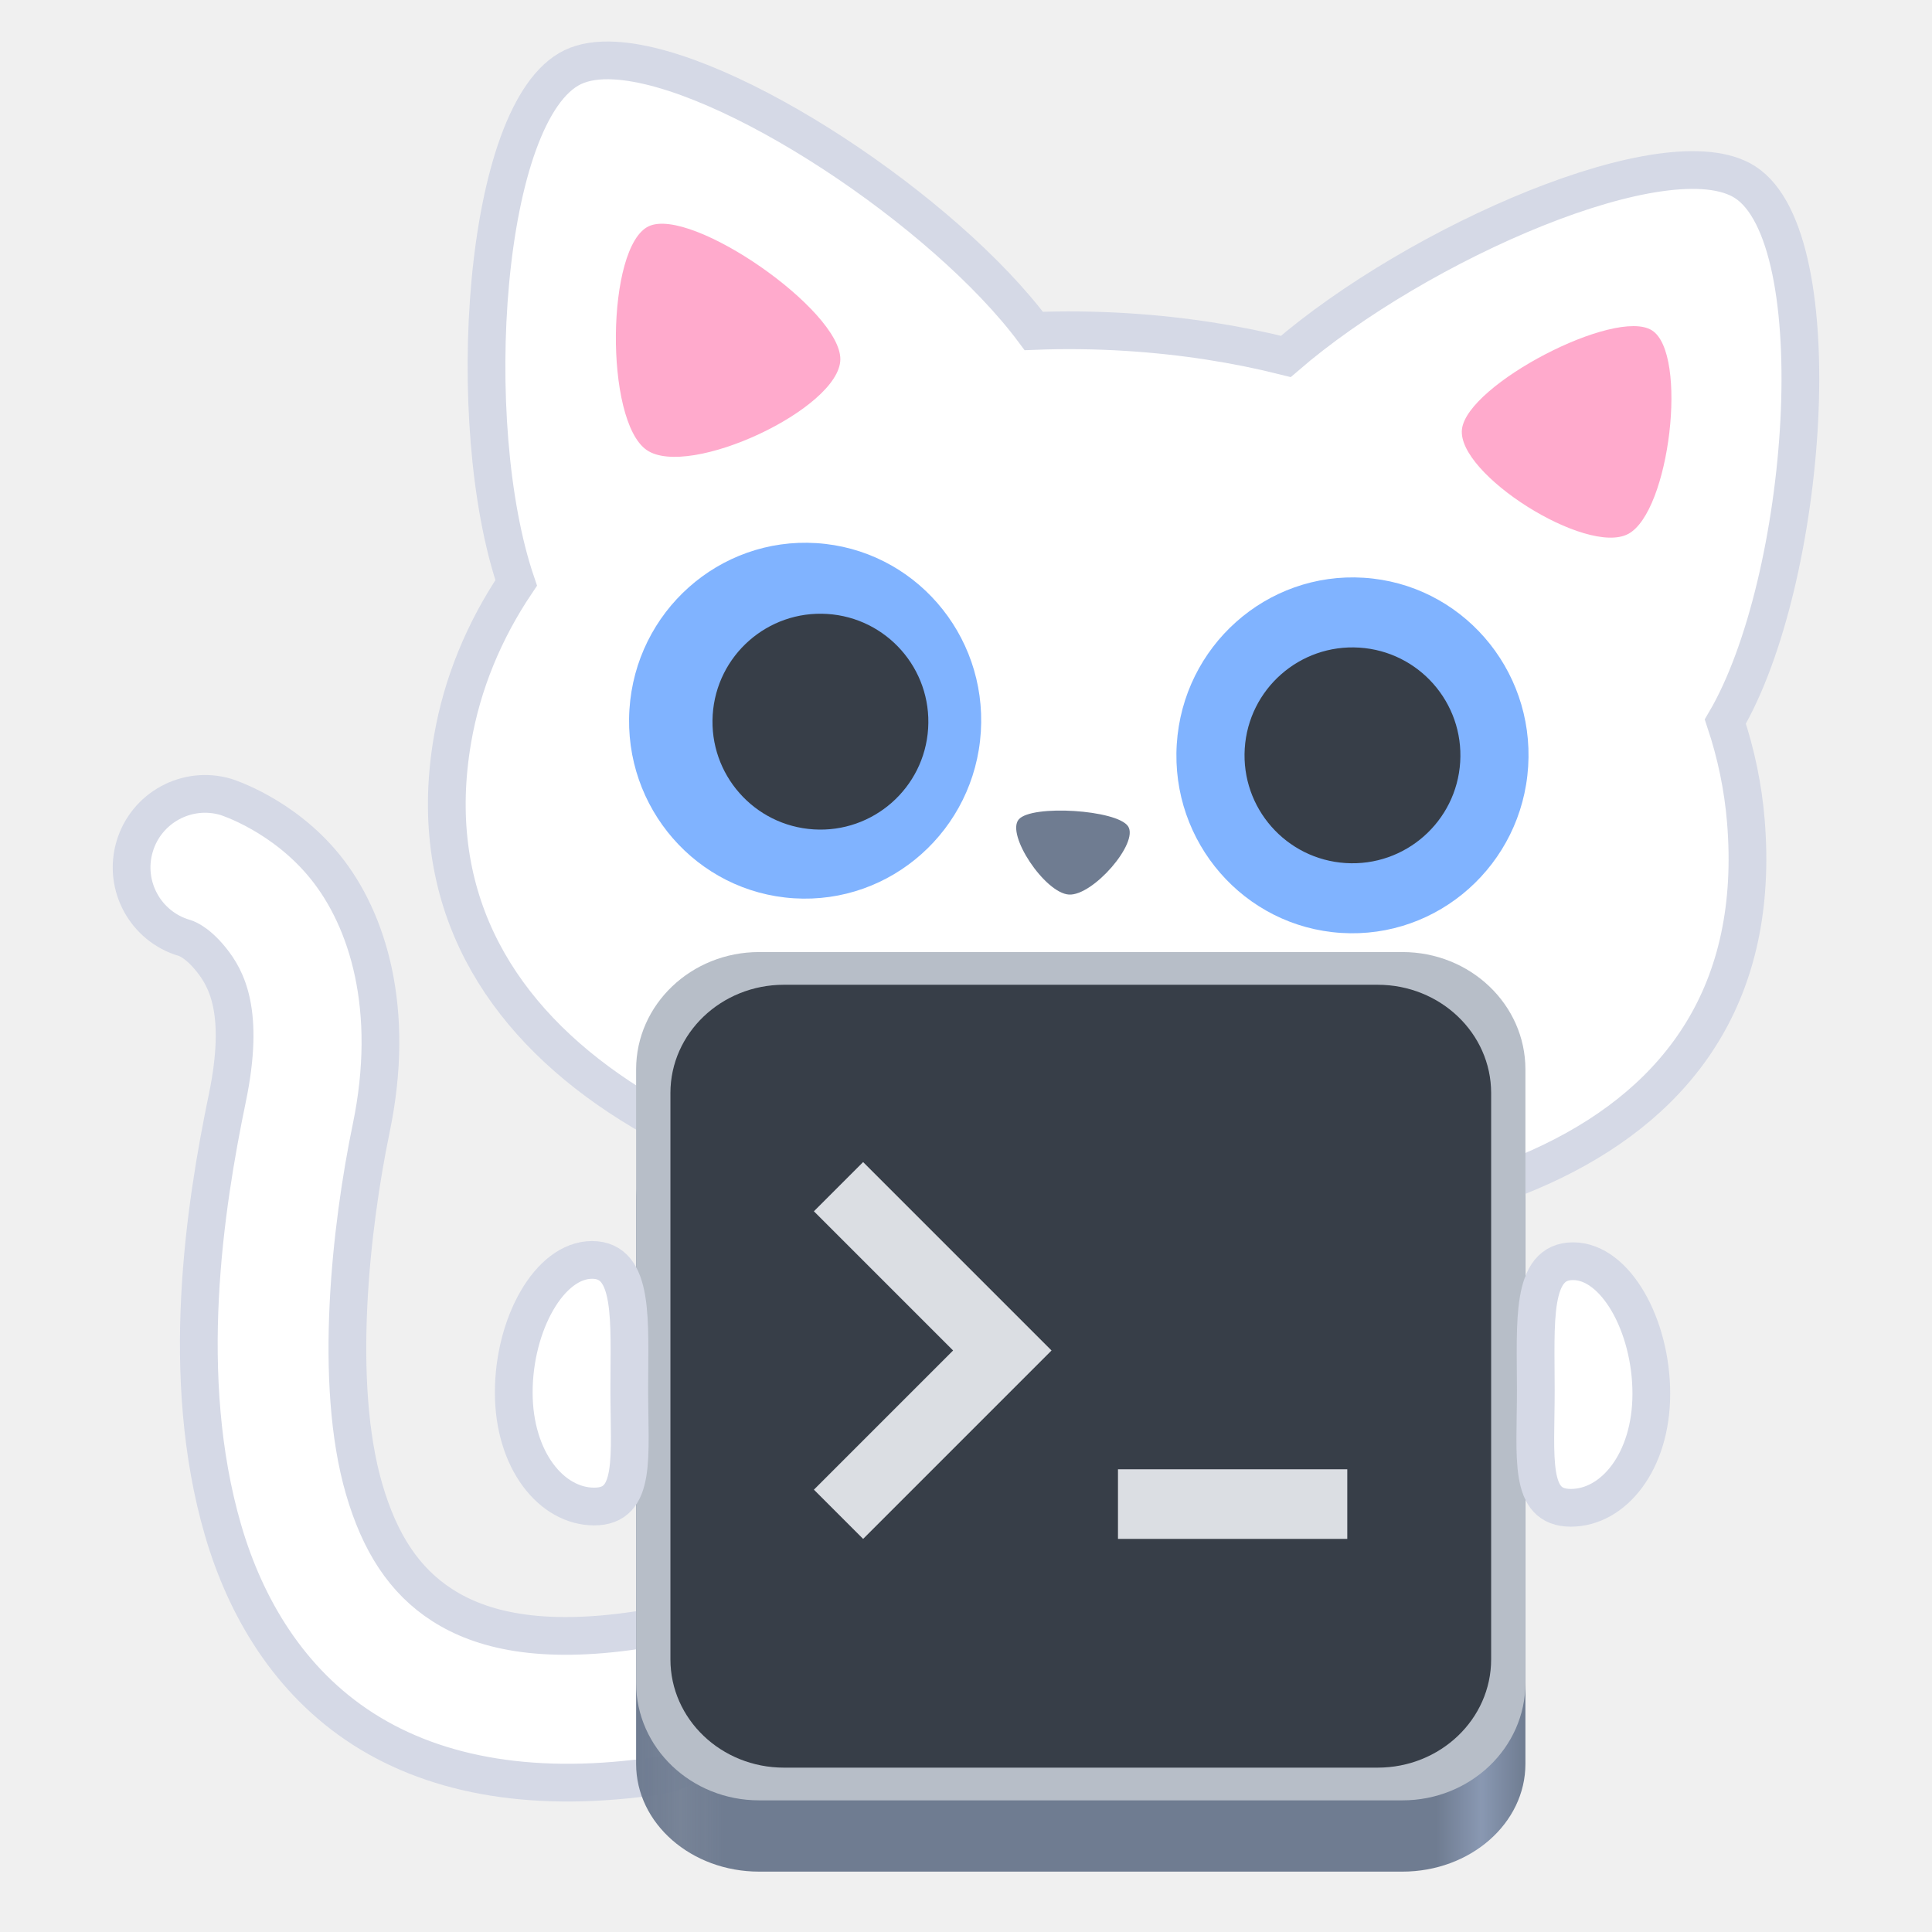
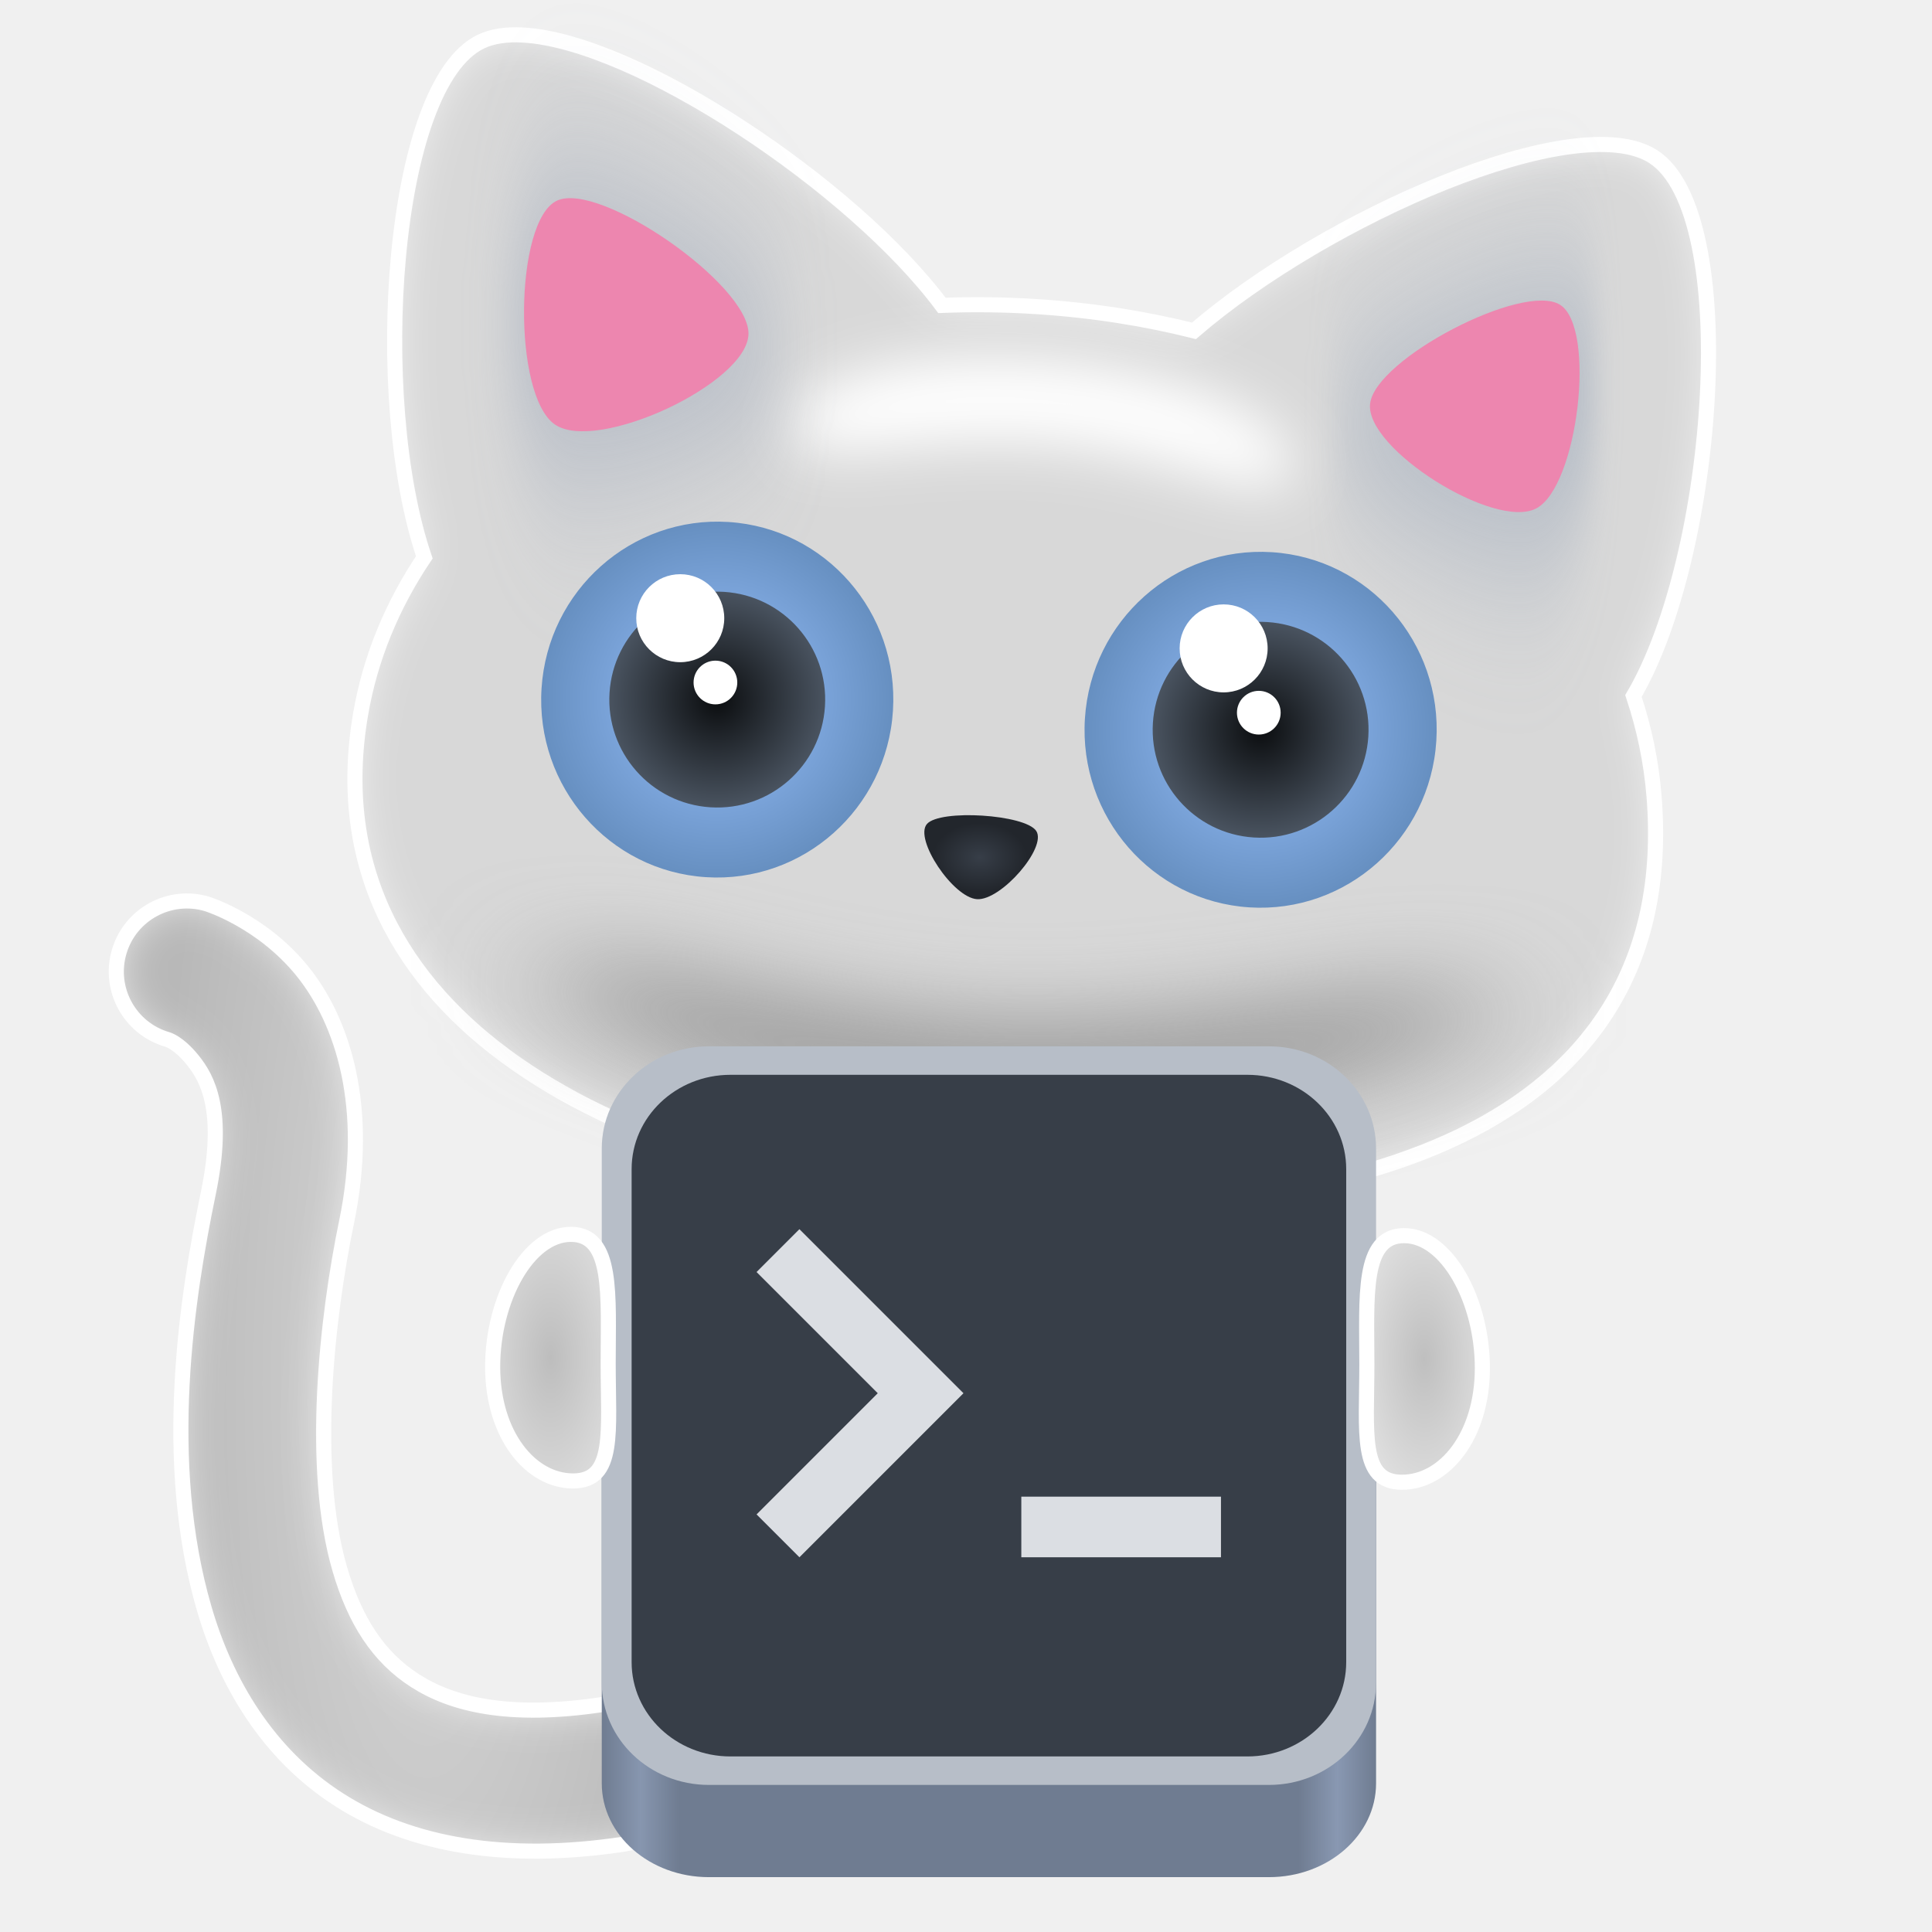
<svg xmlns="http://www.w3.org/2000/svg" xmlns:xlink="http://www.w3.org/1999/xlink" width="128" height="128" viewBox="0 0 128 128" version="1.1" id="svg5" xml:space="preserve">
  <defs id="defs2">
+     <linearGradient id="linearGradient519">
+       <stop style="stop-color:#373e48;stop-opacity:1;" offset="0" id="stop515" />
+       <stop style="stop-color:#22262c;stop-opacity:1;" offset="1" id="stop517" />
+     </linearGradient>
+     <linearGradient id="linearGradient8700">
+       <stop style="stop-color:#d8d8d8;stop-opacity:1;" offset="0" id="stop8696" />
+       <stop style="stop-color:#b8b8b8;stop-opacity:1;" offset="1" id="stop8698" />
+     </linearGradient>
+     <linearGradient id="linearGradient7474">
+       <stop style="stop-color:#bfbfbf;stop-opacity:1;" offset="0" id="stop7470" />
+       <stop style="stop-color:#ffffff;stop-opacity:1;" offset="1" id="stop7472" />
+     </linearGradient>
+     <linearGradient id="linearGradient7466">
+       <stop style="stop-color:#bdbdbd;stop-opacity:1;" offset="0" id="stop7462" />
+       <stop style="stop-color:#ffffff;stop-opacity:1;" offset="1" id="stop7464" />
+     </linearGradient>
+     <linearGradient id="linearGradient5925">
+       <stop style="stop-color:#99c2ff;stop-opacity:1;" offset="0" id="stop5921" />
+       <stop style="stop-color:#5079a5;stop-opacity:1;" offset="1" id="stop5923" />
+     </linearGradient>
+     <linearGradient id="linearGradient5915">
+       <stop style="stop-color:#0b0d0f;stop-opacity:1;" offset="0" id="stop5911" />
+       <stop style="stop-color:#525d6b;stop-opacity:1;" offset="1" id="stop5913" />
+     </linearGradient>
    <linearGradient id="linearGradient17078">
      <stop style="stop-color:#6f7c91;stop-opacity:1;" offset="0" id="stop17074" />
-       <stop style="stop-color:#6f7c91;stop-opacity:0.933;" offset="0.05" id="stop17169" />
+       <stop style="stop-color:#8796af;stop-opacity:1" offset="0.05" id="stop17169" />
      <stop style="stop-color:#6f7c91;stop-opacity:1;" offset="0.1" id="stop17171" />
      <stop style="stop-color:#6f7c91;stop-opacity:1;" offset="0.9" id="stop17175" />
      <stop style="stop-color:#8998b2;stop-opacity:1;" offset="0.95" id="stop17173" />
      <stop style="stop-color:#6f7c91;stop-opacity:1;" offset="1" id="stop17076" />
    </linearGradient>
    <linearGradient y2="236" x2="96" y1="236" x1="32" gradientTransform="translate(604.8168,170.5864)" gradientUnits="userSpaceOnUse" id="linearGradient1099" xlink:href="#linearGradient1036" />
    <linearGradient id="linearGradient1036">
      <stop id="stop1032" offset="0" style="stop-color:#d5d3cf;stop-opacity:1;" />
      <stop id="stop1034" offset="1" style="stop-color:#f6f5f4;stop-opacity:1" />
    </linearGradient>
    <radialGradient r="32" fy="-76" fx="-244" cy="-76" cx="-244" gradientTransform="matrix(0.8833333,0,0,0.8833333,-460.3502,463.1197)" gradientUnits="userSpaceOnUse" id="radialGradient1103" xlink:href="#linearGradient1069" />
    <linearGradient id="linearGradient1069">
      <stop id="stop1065" offset="0" style="stop-color:#d5d3cf;stop-opacity:1" />
      <stop id="stop1067-1" offset="1" style="stop-color:#949390;stop-opacity:1" />
    </linearGradient>
    <linearGradient gradientUnits="userSpaceOnUse" y2="232" x2="64" y1="262.5" x1="64" id="linearGradient1027" xlink:href="#linearGradient1025" gradientTransform="translate(-470.5864,432.8168)" />
    <linearGradient id="linearGradient1025">
      <stop id="stop1021" offset="0" style="stop-color:#9a9996;stop-opacity:1" />
      <stop id="stop1023" offset="1" style="stop-color:#77767b;stop-opacity:1" />
    </linearGradient>
    <clipPath clipPathUnits="userSpaceOnUse" id="clipPath1609-7">
      <path id="path1611-5" d="m 252,116 28,-28 v -8 h -36 v 36 z" style="fill:#e74747;stroke:none;stroke-width:0.25px;stroke-linecap:butt;stroke-linejoin:miter;stroke-opacity:1" />
    </clipPath>
    <radialGradient r="32" fy="-76" fx="-244" cy="-76" cx="-244" gradientTransform="matrix(0.8833333,0,0,0.8833333,-460.3502,463.1197)" gradientUnits="userSpaceOnUse" id="radialGradient1103-5" xlink:href="#linearGradient1069" />
    <clipPath clipPathUnits="userSpaceOnUse" id="clipPath1609-7-7">
      <path id="path1611-5-0" d="m 252,116 28,-28 v -8 h -36 v 36 z" style="fill:#e74747;stroke:none;stroke-width:0.25px;stroke-linecap:butt;stroke-linejoin:miter;stroke-opacity:1" />
    </clipPath>
    <clipPath clipPathUnits="userSpaceOnUse" id="clipPath744">
      <rect style="fill:#1e88e5;fill-opacity:1;stroke-width:0.265" id="rect746" width="541.867" height="541.867" x="0" y="1.5987212e-14" rx="79.375" ry="79.375" />
    </clipPath>
    <clipPath clipPathUnits="userSpaceOnUse" id="clipPath62">
      <rect style="fill:#1e88e5;fill-opacity:1;stroke-width:0.265" id="rect64" width="541.867" height="541.867" x="2.2507105e-05" y="-0.422" rx="79.375" ry="79.375" />
    </clipPath>
    <radialGradient r="32" fy="-76" fx="-244" cy="-76" cx="-244" gradientTransform="matrix(0.8833333,0,0,0.8833333,-460.3502,463.1197)" gradientUnits="userSpaceOnUse" id="radialGradient1103-6" xlink:href="#linearGradient1069" />
    <clipPath clipPathUnits="userSpaceOnUse" id="clipPath1609-7-2">
      <path id="path1611-5-3" d="m 252,116 28,-28 v -8 h -36 v 36 z" style="fill:#e74747;stroke:none;stroke-width:0.25px;stroke-linecap:butt;stroke-linejoin:miter;stroke-opacity:1" />
    </clipPath>
    <clipPath clipPathUnits="userSpaceOnUse" id="clipPath151">
      <rect style="fill:#999999;fill-opacity:1;stroke-width:0.265" id="rect153" width="541.867" height="541.867" x="-1.1368684e-13" y="-1.5987212e-14" rx="79.375" ry="79.375" />
    </clipPath>
    <clipPath clipPathUnits="userSpaceOnUse" id="clipPath1389">
      <g id="g1393" style="fill:#000000" transform="translate(-323.5837,74.511)">
        <path style="color:#000000;stroke-width:0.258;-inkscape-stroke:none" d="m 79.375,0 h 383.117 c 43.974,0 79.375,33.673 79.375,75.499 V 439.909 c 0,41.827 -35.401,75.499 -79.375,75.499 H 79.375 C 35.401,515.408 0,481.736 0,439.909 V 75.499 C 0,33.673 35.401,0 79.375,0 Z" id="path1391" />
      </g>
    </clipPath>
    <clipPath clipPathUnits="userSpaceOnUse" id="clipPath7585">
      <rect style="fill:#333333;fill-opacity:1;stroke-width:0.013" id="rect7587" width="27.32" height="27.32" x="114.565" y="35.763" rx="4.002" ry="4.002" />
    </clipPath>
    <clipPath clipPathUnits="userSpaceOnUse" id="clipPath1389-6">
      <g id="g1393-2" style="fill:#000000" transform="translate(-323.5837,74.511)">
        <path style="color:#000000;stroke-width:0.258;-inkscape-stroke:none" d="m 79.375,0 h 383.117 c 43.974,0 79.375,33.673 79.375,75.499 V 439.909 c 0,41.827 -35.401,75.499 -79.375,75.499 H 79.375 C 35.401,515.408 0,481.736 0,439.909 V 75.499 C 0,33.673 35.401,0 79.375,0 Z" id="path1391-9" />
      </g>
    </clipPath>
    <radialGradient r="32" fy="-76" fx="-244" cy="-76" cx="-244" gradientTransform="matrix(0.8833333,0,0,0.8833333,-460.3502,463.1197)" gradientUnits="userSpaceOnUse" id="radialGradient1103-56" xlink:href="#linearGradient1069" />
    <clipPath clipPathUnits="userSpaceOnUse" id="clipPath1609-7-0">
      <path id="path1611-5-9" d="m 252,116 28,-28 v -8 h -36 v 36 z" style="fill:#e74747;stroke:none;stroke-width:0.25px;stroke-linecap:butt;stroke-linejoin:miter;stroke-opacity:1" />
    </clipPath>
    <radialGradient r="32" fy="-76" fx="-244" cy="-76" cx="-244" gradientTransform="matrix(0.8833333,0,0,0.8833333,-460.3502,463.1197)" gradientUnits="userSpaceOnUse" id="radialGradient1103-5-8" xlink:href="#linearGradient1069" />
    <clipPath clipPathUnits="userSpaceOnUse" id="clipPath1609-7-7-9">
      <path id="path1611-5-0-2" d="m 252,116 28,-28 v -8 h -36 v 36 z" style="fill:#e74747;stroke:none;stroke-width:0.25px;stroke-linecap:butt;stroke-linejoin:miter;stroke-opacity:1" />
    </clipPath>
    <clipPath clipPathUnits="userSpaceOnUse" id="clipPath744-0">
      <rect style="fill:#1e88e5;fill-opacity:1;stroke-width:0.265" id="rect746-2" width="541.867" height="541.867" x="0" y="1.5987212e-14" rx="79.375" ry="79.375" />
    </clipPath>
    <clipPath clipPathUnits="userSpaceOnUse" id="clipPath62-3">
      <rect style="fill:#1e88e5;fill-opacity:1;stroke-width:0.265" id="rect64-7" width="541.867" height="541.867" x="2.2507105e-05" y="-0.422" rx="79.375" ry="79.375" />
    </clipPath>
    <radialGradient r="32" fy="-76" fx="-244" cy="-76" cx="-244" gradientTransform="matrix(0.8833333,0,0,0.8833333,-460.3502,463.1197)" gradientUnits="userSpaceOnUse" id="radialGradient1103-6-5" xlink:href="#linearGradient1069" />
    <clipPath clipPathUnits="userSpaceOnUse" id="clipPath1609-7-2-2">
      <path id="path1611-5-3-2" d="m 252,116 28,-28 v -8 h -36 v 36 z" style="fill:#e74747;stroke:none;stroke-width:0.25px;stroke-linecap:butt;stroke-linejoin:miter;stroke-opacity:1" />
    </clipPath>
    <clipPath clipPathUnits="userSpaceOnUse" id="clipPath151-8">
      <rect style="fill:#999999;fill-opacity:1;stroke-width:0.265" id="rect153-9" width="541.867" height="541.867" x="-1.1368684e-13" y="-1.5987212e-14" rx="79.375" ry="79.375" />
    </clipPath>
    <clipPath clipPathUnits="userSpaceOnUse" id="clipPath1389-7">
      <g id="g1393-3" style="fill:#000000" transform="translate(-323.5837,74.511)">
        <path style="color:#000000;stroke-width:0.258;-inkscape-stroke:none" d="m 79.375,0 h 383.117 c 43.974,0 79.375,33.673 79.375,75.499 V 439.909 c 0,41.827 -35.401,75.499 -79.375,75.499 H 79.375 C 35.401,515.408 0,481.736 0,439.909 V 75.499 C 0,33.673 35.401,0 79.375,0 Z" id="path1391-6" />
      </g>
    </clipPath>
    <clipPath clipPathUnits="userSpaceOnUse" id="clipPath7585-1">
      <rect style="fill:#333333;fill-opacity:1;stroke-width:0.013" id="rect7587-2" width="27.32" height="27.32" x="114.565" y="35.763" rx="4.002" ry="4.002" />
    </clipPath>
    <clipPath clipPathUnits="userSpaceOnUse" id="clipPath1389-6-9">
      <g id="g1393-2-3" style="fill:#000000" transform="translate(-323.5837,74.511)">
        <path style="color:#000000;stroke-width:0.258;-inkscape-stroke:none" d="m 79.375,0 h 383.117 c 43.974,0 79.375,33.673 79.375,75.499 V 439.909 c 0,41.827 -35.401,75.499 -79.375,75.499 H 79.375 C 35.401,515.408 0,481.736 0,439.909 V 75.499 C 0,33.673 35.401,0 79.375,0 Z" id="path1391-9-1" />
      </g>
    </clipPath>
-     <linearGradient xlink:href="#linearGradient17078" id="linearGradient17080" x1="42.144" y1="98.199" x2="101.063" y2="98.199" gradientUnits="userSpaceOnUse" />
+     <linearGradient xlink:href="#linearGradient17078" id="linearGradient17080" x1="42.144" y1="98.199" x2="101.063" y2="98.199" gradientUnits="userSpaceOnUse" gradientTransform="matrix(0.8706726,0,0,0.8706726,3.29804,18.09703)" />
+     <filter style="color-interpolation-filters:sRGB;" id="filter1942" x="-0.152" y="-0.096" width="1.305" height="1.272">
+       <feFlood flood-opacity="0.353" flood-color="rgb(0,0,0)" result="flood" id="feFlood1932" />
+       <feComposite in="flood" in2="SourceGraphic" operator="in" result="composite1" id="feComposite1934" />
+       <feGaussianBlur in="composite1" stdDeviation="1" result="blur" id="feGaussianBlur1936" />
+       <feOffset dx="0" dy="2" result="offset" id="feOffset1938" />
+       <feComposite in="SourceGraphic" in2="offset" operator="over" result="composite2" id="feComposite1940" />
+     </filter>
+     <filter style="color-interpolation-filters:sRGB;" id="filter1954" x="-0.158" y="-0.52" width="1.316" height="2.474">
+       <feFlood flood-opacity="0.353" flood-color="rgb(0,0,0)" result="flood" id="feFlood1944" />
+       <feComposite in="flood" in2="SourceGraphic" operator="in" result="composite1" id="feComposite1946" />
+       <feGaussianBlur in="composite1" stdDeviation="1" result="blur" id="feGaussianBlur1948" />
+       <feOffset dx="0" dy="2" result="offset" id="feOffset1950" />
+       <feComposite in="SourceGraphic" in2="offset" operator="over" result="composite2" id="feComposite1952" />
+     </filter>
+     <filter style="color-interpolation-filters:sRGB" id="filter3880" x="-0.161" y="-0.787" width="1.322" height="2.574">
+       <feGaussianBlur stdDeviation="4.533" id="feGaussianBlur3882" />
+     </filter>
+     <filter style="color-interpolation-filters:sRGB" id="filter5463" x="-0.136" y="-0.514" width="1.271" height="2.028">
+       <feGaussianBlur stdDeviation="1.88" id="feGaussianBlur5465" />
+     </filter>
+     <filter style="color-interpolation-filters:sRGB" id="filter5469" x="-0.496" y="-0.511" width="1.992" height="2.021">
+       <feGaussianBlur stdDeviation="1.05" id="feGaussianBlur5471" />
+     </filter>
+     <filter style="color-interpolation-filters:sRGB" id="filter5475" x="-0.494" y="-0.508" width="1.987" height="2.016">
+       <feGaussianBlur stdDeviation="1.044" id="feGaussianBlur5477" />
+     </filter>
+     <filter style="color-interpolation-filters:sRGB;" id="filter5585" x="-0.116" y="-0.069" width="1.231" height="1.138">
+       <feFlood flood-opacity="1" flood-color="rgb(255,255,255)" result="flood" id="feFlood5575" />
+       <feComposite in="flood" in2="SourceGraphic" operator="out" result="composite1" id="feComposite5577" />
+       <feGaussianBlur in="composite1" stdDeviation="1.6" result="blur" id="feGaussianBlur5579" />
+       <feOffset dx="0" dy="0" result="offset" id="feOffset5581" />
+       <feComposite in="offset" in2="SourceGraphic" operator="atop" result="composite2" id="feComposite5583" />
+     </filter>
+     <radialGradient xlink:href="#linearGradient5915" id="radialGradient5919" cx="92.586" cy="44.284" fx="92.586" fy="44.284" r="7.151" gradientUnits="userSpaceOnUse" gradientTransform="matrix(1.13422,-0.07177745,0.07177745,1.13422,-63.85105,-2.257064)" />
+     <radialGradient xlink:href="#linearGradient5925" id="radialGradient5927" cx="92.586" cy="44.284" fx="92.586" fy="44.284" r="11.664" gradientTransform="matrix(1.411576,0.284084,-0.2871423,1.426772,-73.63598,-48.16031)" gradientUnits="userSpaceOnUse" />
+     <radialGradient xlink:href="#linearGradient5915" id="radialGradient5937" gradientUnits="userSpaceOnUse" gradientTransform="matrix(1.13422,-0.07177745,0.07177745,1.13422,-27.7966,-2.534715)" cx="92.586" cy="44.284" fx="92.586" fy="44.284" r="7.151" />
+     <radialGradient xlink:href="#linearGradient5925" id="radialGradient5939" gradientUnits="userSpaceOnUse" gradientTransform="matrix(1.411576,0.284084,-0.2871423,1.426772,-37.58154,-48.43797)" cx="92.586" cy="44.284" fx="92.586" fy="44.284" r="11.664" />
+     <radialGradient xlink:href="#linearGradient7466" id="radialGradient7468" cx="39.881" cy="91.642" fx="39.881" fy="91.642" r="3.843" gradientTransform="matrix(2.576615,0,0,5.476597,-66.15088,-410.2423)" gradientUnits="userSpaceOnUse" />
+     <radialGradient xlink:href="#linearGradient7474" id="radialGradient7476" cx="103.561" cy="91.727" fx="103.561" fy="91.727" r="3.843" gradientTransform="matrix(2.312734,0,0,4.91572,-145.0185,-359.1758)" gradientUnits="userSpaceOnUse" />
+     <radialGradient xlink:href="#linearGradient8700" id="radialGradient8702" cx="20.714" cy="83.003" fx="20.714" fy="83.003" r="18.785" gradientTransform="matrix(1.001495,0.02060294,-0.07552982,3.671454,14.52682,-216.7481)" gradientUnits="userSpaceOnUse" />
+     <radialGradient xlink:href="#linearGradient519" id="radialGradient521" cx="106.449" cy="139.971" fx="106.449" fy="139.971" r="2.539" gradientTransform="matrix(0.8254516,-0.0689419,0.03845992,0.8020817,13.19728,35.04158)" gradientUnits="userSpaceOnUse" />
  </defs>
  <g id="layer2">
-     <path style="color:#000000;fill:#ffffff;fill-opacity:1;stroke-width:2.5;stroke-linecap:round;stroke-dasharray:none;stroke:#d5d9e6;stroke-opacity:1" d="m 14.964,52.797 a 4.868,4.868 0 0 0 -6.044,3.291 4.868,4.868 0 0 0 3.291,6.05 c 0,0 0.758,0.17 1.771,1.424 1.013,1.254 2.267,3.464 1.078,9.194 -1.485,7.157 -3.24,18.468 -0.282,28.622 1.479,5.077 4.361,10.026 9.303,13.185 4.942,3.159 11.544,4.273 19.588,3.067 a 4.868,4.868 0 0 0 4.093,-5.537 4.868,4.868 0 0 0 -5.537,-4.093 c -6.455,0.968 -10.35,-0.007 -12.903,-1.643 -2.553,-1.632 -4.168,-4.167 -5.197,-7.699 C 22.069,91.595 23.255,81.196 24.595,74.74 26.23,66.858 24.366,60.926 21.553,57.442 18.741,53.959 14.964,52.797 14.964,52.797 Z" id="path9314" />
-     <rect style="fill:url(#linearGradient17080);fill-opacity:1;stroke-width:0.885;stroke-linecap:round" id="rect8848" width="58.919" height="51.603" x="42.144" y="72.397" rx="8.151" ry="7.138" />
-     <path id="path354" style="fill:#ffffff;fill-opacity:1;stroke-width:2.5;stroke-linecap:round;stroke:#d5d9e6;stroke-opacity:1;stroke-dasharray:none" d="M 40.728,4.014 C 39.643,3.954 38.702,4.088 37.952,4.447 31.967,7.308 30.614,28.094 34.198,38.619 32.066,41.793 30.619,45.287 29.982,48.986 26.517,69.105 47.284,79.894 70.946,81.391 c 23.662,1.497 46.573,-4.396 44.723,-26.982 -0.184,-2.246 -0.645,-4.457 -1.361,-6.605 5.471,-9.315 7.156,-31.968 1.311,-35.733 -5.091,-3.28 -21.719,4.023 -30.429,11.543 -3.29,-0.826 -6.795,-1.376 -10.486,-1.61 -2.117,-0.134 -4.189,-0.156 -6.212,-0.076 C 62.611,14.025 48.227,4.421 40.728,4.014 Z" />
-     <ellipse style="fill:#80b3ff;stroke-width:0.933;stroke-linecap:round" id="path2459" cx="92.586" cy="44.284" rx="11.664" ry="11.789" transform="rotate(3.62105)" />
-     <ellipse style="fill:#80b3ff;stroke-width:0.933;stroke-linecap:round" id="ellipse2461" cx="56.251" cy="44.284" rx="11.664" ry="11.789" transform="rotate(3.62105)" />
-     <circle style="fill:#373e48;fill-opacity:1;stroke-width:0.828;stroke-linecap:round" id="path3241" cx="92.586" cy="44.284" r="7.151" transform="rotate(3.62105)" />
-     <circle style="fill:#373e48;fill-opacity:1;stroke-width:0.828;stroke-linecap:round" id="circle3243" cx="57.266" cy="44.284" r="7.151" transform="rotate(3.62105)" />
-     <path style="fill:#6f7c91;stroke-width:0.464;stroke-linecap:round" id="path4749" d="m 108.894,138.203 c 0.538,0.932 -1.369,4.235 -2.445,4.235 -1.076,0 -2.983,-3.303 -2.445,-4.235 0.538,-0.932 4.352,-0.932 4.89,0 z" transform="matrix(1.480795,0.09370994,-0.07100431,1.122003,-76.69884,-110.5242)" />
-     <path style="fill:#ffaacc;stroke-width:0.464;stroke-linecap:round" id="path4753" d="m 108.894,138.203 c 0.538,0.932 -1.369,4.235 -2.445,4.235 -1.076,0 -2.983,-3.303 -2.445,-4.235 0.538,-0.932 4.352,-0.932 4.89,0 z" transform="matrix(-2.249713,-1.42013,1.672718,-2.366771,110.6642,510.1755)" />
-     <path style="fill:#ffaacc;stroke-width:0.464;stroke-linecap:round" id="path4763" d="m 108.894,138.203 c 0.538,0.932 -1.369,4.235 -2.445,4.235 -1.076,0 -2.983,-3.303 -2.445,-4.235 0.538,-0.932 4.352,-0.932 4.89,0 z" transform="matrix(2.624965,-1.227752,-1.481504,-2.791067,-25.41983,543.2364)" />
-     <rect style="fill:#b7bec8;fill-opacity:1;stroke-width:0.923;stroke-linecap:round" id="rect7980" width="58.919" height="56.202" x="42.144" y="63.076" rx="8.151" ry="7.775" />
-     <rect style="fill:#373e48;fill-opacity:1;stroke-width:0.852;stroke-linecap:round" id="rect8708" width="54.375" height="51.868" x="44.417" y="65.243" rx="7.522" ry="7.175" />
-     <path id="ellipse8904" style="fill:#ffffff;fill-opacity:1;stroke:#d5d9e6;stroke-width:2.5;stroke-linecap:round;stroke-dasharray:none;stroke-opacity:1" d="m 109.404,92.336 c 0,4.512 -2.511,7.56 -5.331,7.56 -2.82,0 -2.322,-3.28 -2.322,-7.792 0,-4.512 -0.352,-8.546 2.468,-8.546 2.82,0 5.185,4.266 5.185,8.778 z" />
-     <path id="path9745" style="fill:#ffffff;fill-opacity:1;stroke:#d5d9e6;stroke-width:2.5;stroke-linecap:round;stroke-dasharray:none;stroke-opacity:1" d="m 34.038,92.251 c 2e-6,4.512 2.511,7.56 5.331,7.56 2.82,0 2.322,-3.28 2.322,-7.792 4e-6,-4.512 0.352,-8.546 -2.468,-8.546 -2.82,0 -5.185,4.266 -5.185,8.778 z" />
-     <path style="color:#000000;fill:#dbdee3;fill-opacity:1;stroke-width:0.194;-inkscape-stroke:none" d="m 57.184,76.99 -3.261,3.261 9.222,9.222 -9.222,9.222 3.261,3.261 12.483,-12.483 z" id="path2036-6" />
-     <path style="color:#000000;fill:#dbdee3;fill-opacity:1;stroke-width:0.194;-inkscape-stroke:none" d="m 74.069,97.344 v 4.612 h 15.192 v -4.612 z" id="path2223-8" />
+     <g id="g1209" transform="translate(-0.123106,0.3060501)">
+       <path style="color:#000000;fill:url(#radialGradient8702);fill-opacity:1;stroke:#ffffff;stroke-width:1;stroke-linecap:round;stroke-dasharray:none;stroke-opacity:1;filter:url(#filter5585)" d="m 13.829,59.577 a 4.678,4.678 0 0 0 -5.808,3.163 4.678,4.678 0 0 0 3.163,5.814 c 0,0 0.728,0.163 1.702,1.369 0.973,1.205 2.179,3.329 1.036,8.835 -1.427,6.877 -3.114,17.747 -0.271,27.505 1.421,4.879 4.191,9.635 8.94,12.67 4.749,3.036 11.094,4.107 18.824,2.947 a 4.678,4.678 0 0 0 3.934,-5.321 4.678,4.678 0 0 0 -5.321,-3.934 c -6.204,0.93 -9.946,-0.006 -12.399,-1.578 -2.453,-1.568 -4.006,-4.005 -4.994,-7.399 C 20.656,96.861 21.796,86.868 23.083,80.664 24.655,73.089 22.863,67.389 20.161,64.041 17.458,60.694 13.829,59.577 13.829,59.577 Z" id="path9314" />
+       <g id="g1180" transform="translate(0,-2)">
+         <rect style="fill:url(#linearGradient17080);fill-opacity:1;stroke-width:0.77;stroke-linecap:round" id="rect8848" width="51.299" height="44.929" x="39.992" y="81.131" rx="7.096" ry="6.215" />
+         <path id="path3691" style="fill:#d8d8d8;fill-opacity:1;stroke:#ffffff;stroke-width:1;stroke-linecap:round;stroke-dasharray:none;stroke-opacity:1;filter:url(#filter5585)" d="m 34.765,4.014 c -1.084,-0.06 -2.026,0.075 -2.776,0.433 -5.985,2.861 -7.338,23.647 -3.754,34.172 -2.133,3.174 -3.58,6.668 -4.217,10.367 -3.464,20.119 17.302,30.907 40.964,32.405 23.662,1.497 46.573,-4.396 44.723,-26.982 -0.184,-2.246 -0.645,-4.457 -1.361,-6.605 5.471,-9.315 7.156,-31.968 1.311,-35.733 -5.091,-3.28 -21.719,4.023 -30.429,11.543 -3.29,-0.826 -6.795,-1.376 -10.486,-1.61 -2.117,-0.134 -4.189,-0.156 -6.212,-0.076 C 56.649,14.025 42.265,4.421 34.765,4.014 Z" />
+         <path id="path3877" style="mix-blend-mode:normal;fill:#7d7d7d;fill-opacity:1;stroke-width:2.5;stroke-linecap:round;filter:url(#filter3880)" d="m 227.514,67.513 c 0,3.442 -16.794,9.76 -34.006,9.76 -17.212,0 -33.528,-9.669 -33.528,-13.111 0,-3.442 16.84,6.793 34.053,6.793 17.212,10e-7 33.482,-6.884 33.482,-3.441 z" transform="matrix(0.926163,0,0,0.6915761,-111.8429,21.36955)" />
+         <path style="fill:url(#radialGradient521);fill-opacity:1;stroke-width:0.464;stroke-linecap:round" id="path4749" d="m 108.894,138.203 c 0.538,0.932 -1.369,4.235 -2.445,4.235 -1.076,0 -2.983,-3.303 -2.445,-4.235 0.538,-0.932 4.352,-0.932 4.89,0 z" transform="matrix(1.480795,0.09370994,-0.07100431,1.122003,-82.66115,-108.5242)" />
+         <path style="fill:#8796af;fill-opacity:0.42;stroke-width:0.464;stroke-linecap:round;filter:url(#filter5469)" id="path5467" d="m 108.894,138.203 c 0.538,0.932 -1.369,4.235 -2.445,4.235 -1.076,0 -2.983,-3.303 -2.445,-4.235 0.538,-0.932 4.352,-0.932 4.89,0 z" transform="matrix(-2.935126,-1.852796,2.18234,-3.087848,106.0088,657.8742)" />
+         <path id="path5460" style="fill:#ffffff;fill-opacity:1;stroke-width:2.5;stroke-linecap:round;filter:url(#filter5463)" d="m 85.807,32.866 c -0.278,3.296 -7.056,-0.954 -16.245,-1.73 -9.189,-0.775 -17.31,2.218 -17.031,-1.078 0.278,-3.296 7.953,-5.34 17.142,-4.564 9.189,0.775 16.413,4.076 16.135,7.372 z" />
+         <path style="fill:#ed86af;fill-opacity:1;stroke-width:0.464;stroke-linecap:round" id="path5587" d="m 108.894,138.203 c 0.538,0.932 -1.369,4.235 -2.445,4.235 -1.076,0 -2.983,-3.303 -2.445,-4.235 0.538,-0.932 4.352,-0.932 4.89,0 z" transform="matrix(-2.249713,-1.42013,1.672718,-2.366771,104.7019,510.1755)" />
+         <path style="fill:#8796af;fill-opacity:0.421;stroke-width:0.464;stroke-linecap:round;filter:url(#filter5475)" id="path5473" d="m 108.894,138.203 c 0.538,0.932 -1.369,4.235 -2.445,4.235 -1.076,0 -2.983,-3.303 -2.445,-4.235 0.538,-0.932 4.352,-0.932 4.89,0 z" transform="matrix(3.319561,-1.552629,-1.873527,-3.529615,-49.81976,681.8498)" />
+         <path style="fill:#ed86af;fill-opacity:1;stroke-width:0.464;stroke-linecap:round" id="path5589" d="m 108.894,138.203 c 0.538,0.932 -1.369,4.235 -2.445,4.235 -1.076,0 -2.983,-3.303 -2.445,-4.235 0.538,-0.932 4.352,-0.932 4.89,0 z" transform="matrix(2.624965,-1.227752,-1.481504,-2.791067,-31.38214,543.2364)" />
+         <g id="g7679" transform="translate(6,4)">
+           <ellipse style="fill:url(#radialGradient5927);stroke-width:0.933;stroke-linecap:round" id="path2459" cx="44.341" cy="41.325" rx="11.664" ry="11.789" transform="rotate(3.62105)" />
+           <circle style="fill:url(#radialGradient5919);fill-opacity:1;stroke-width:0.828;stroke-linecap:round" id="path3241" cx="44.341" cy="41.325" r="7.151" transform="rotate(3.62105)" />
+           <circle style="fill:#ffffff;fill-opacity:1;stroke:none;stroke-width:3.379;stroke-linecap:round" id="path5643" cx="39.192" cy="38.651" r="2.915" />
+           <circle style="fill:#ffffff;fill-opacity:1;stroke:none;stroke-width:1.679;stroke-linecap:round" id="circle5905" cx="41.522" cy="42.912" r="1.448" />
+         </g>
+         <g id="g7673" transform="translate(6,4)">
+           <ellipse style="fill:url(#radialGradient5939);stroke-width:0.933;stroke-linecap:round" id="ellipse5929" cx="80.395" cy="41.048" rx="11.664" ry="11.789" transform="rotate(3.62105)" />
+           <circle style="fill:url(#radialGradient5937);fill-opacity:1;stroke-width:0.828;stroke-linecap:round" id="circle5931" cx="80.395" cy="41.048" r="7.151" transform="rotate(3.62105)" />
+           <circle style="fill:#ffffff;fill-opacity:1;stroke:none;stroke-width:3.379;stroke-linecap:round" id="circle5933" cx="75.192" cy="40.651" r="2.915" />
+           <circle style="fill:#ffffff;fill-opacity:1;stroke:none;stroke-width:1.679;stroke-linecap:round" id="circle5935" cx="77.522" cy="44.912" r="1.448" />
+         </g>
+         <rect style="fill:#b7bec8;fill-opacity:1;stroke-width:0.804;stroke-linecap:round" id="rect7980" width="51.299" height="48.934" x="39.992" y="71.016" rx="7.096" ry="6.769" />
+         <rect style="fill:#373e48;fill-opacity:1;stroke-width:0.742;stroke-linecap:round" id="rect8708" width="47.343" height="45.16" x="41.97" y="72.903" rx="6.549" ry="6.247" />
+         <path id="ellipse8904" style="fill:url(#radialGradient7476);fill-opacity:1;stroke:#ffffff;stroke-width:1;stroke-linecap:round;stroke-dasharray:none;stroke-opacity:1" d="m 98.334,92.336 c 0,4.512 -2.511,7.56 -5.331,7.56 -2.82,0 -2.322,-3.28 -2.322,-7.792 0,-4.512 -0.352,-8.546 2.468,-8.546 2.82,0 5.185,4.266 5.185,8.778 z" />
+         <path id="path9745" style="fill:url(#radialGradient7468);fill-opacity:1;stroke:#ffffff;stroke-width:1;stroke-linecap:round;stroke-dasharray:none;stroke-opacity:1" d="m 32.763,92.251 c 2e-6,4.512 2.511,7.56 5.331,7.56 2.82,0 2.322,-3.28 2.322,-7.792 4e-6,-4.512 0.352,-8.546 -2.468,-8.546 -2.82,0 -5.185,4.266 -5.185,8.778 z" />
+         <path style="color:#000000;fill:#dbdee3;fill-opacity:1;stroke-width:0.194;-inkscape-stroke:none" d="m 45.222,76.99 -3.261,3.261 9.222,9.222 -9.222,9.222 3.261,3.261 12.483,-12.483 z" id="path2036-6" transform="matrix(0.8706726,0,0,0.8706726,13.7133,16.09703)" />
+         <path style="color:#000000;fill:#dbdee3;fill-opacity:1;stroke-width:0.194;-inkscape-stroke:none" d="m 62.107,97.344 v 4.612 h 15.192 v -4.612 z" id="path2223-8" transform="matrix(0.8706726,0,0,0.8706726,13.7133,16.09703)" />
+       </g>
+     </g>
  </g>
</svg>
